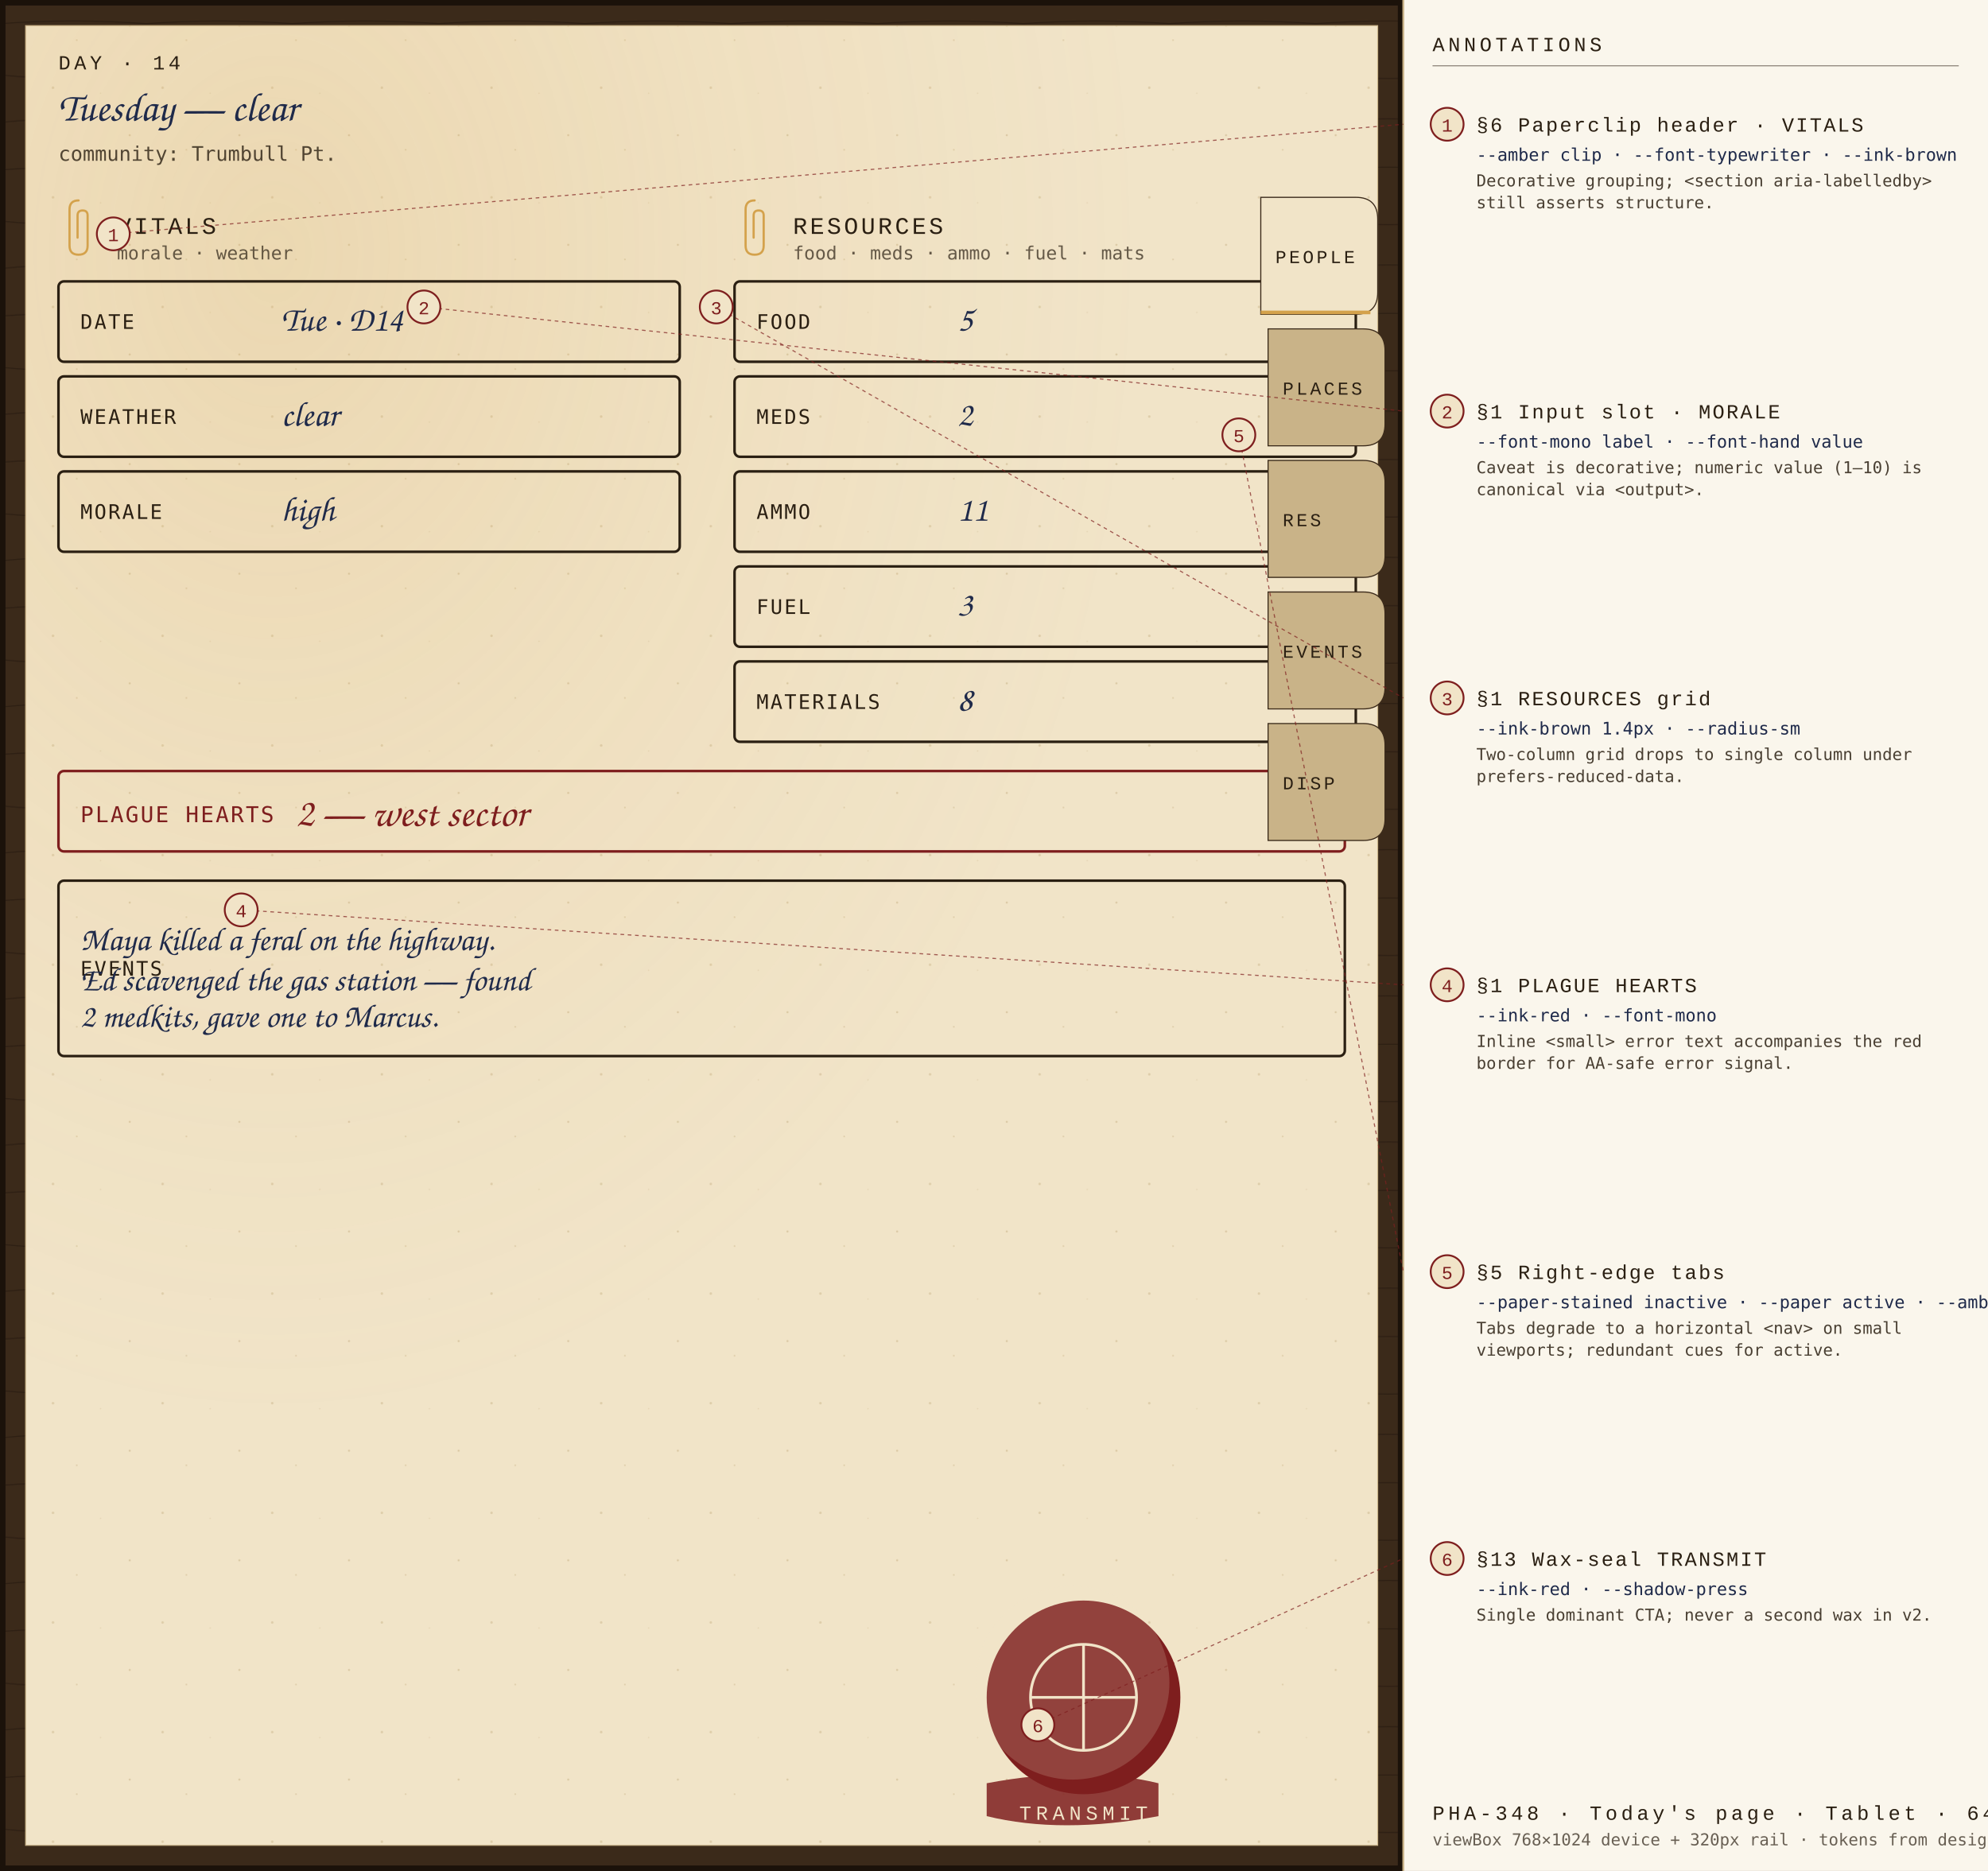
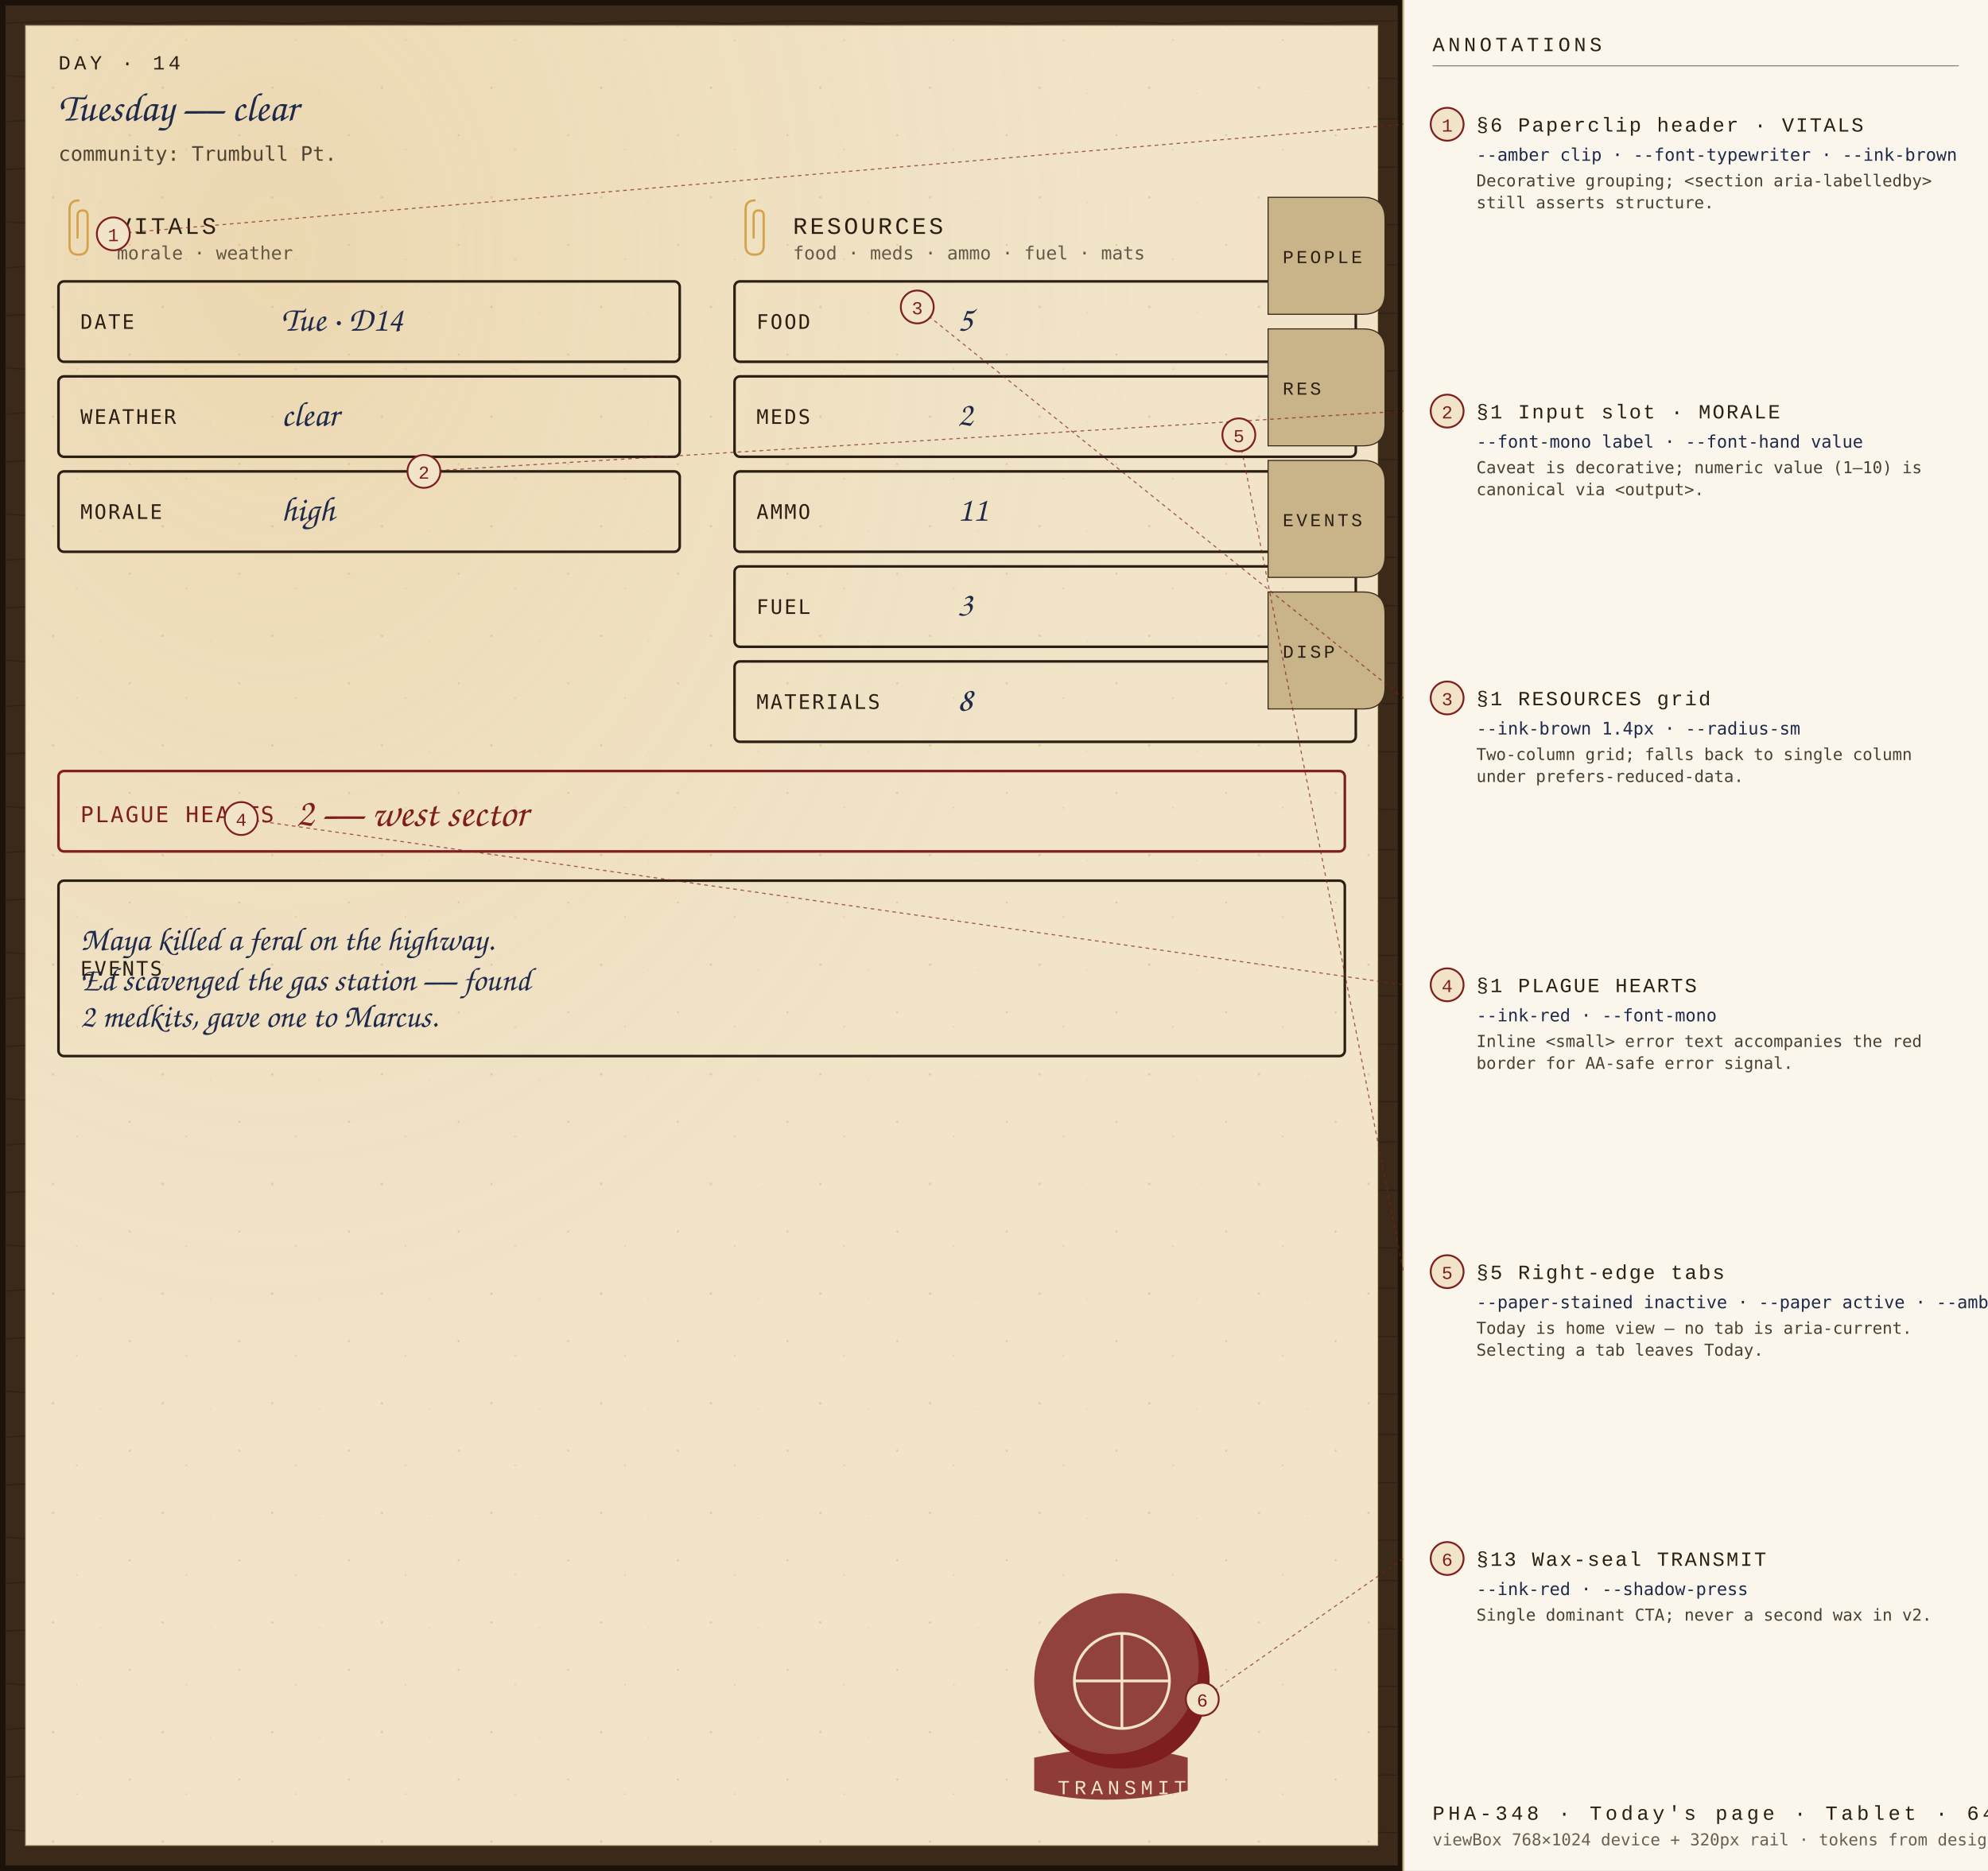
<svg xmlns="http://www.w3.org/2000/svg" viewBox="0 0 1088 1024" width="1088" height="1024" role="img" aria-label="PHA-348 · Today's page · Tablet · 641–1024px mockup">
  <defs>
    <pattern id="paperGrain" x="0" y="0" width="60" height="60" patternUnits="userSpaceOnUse">
      <rect width="60" height="60" fill="#F1E4C8" />
      <circle cx="11" cy="14" r="0.6" fill="#C9B388" opacity="0.5" />
      <circle cx="42" cy="22" r="0.5" fill="#C9B388" opacity="0.4" />
      <circle cx="29" cy="48" r="0.7" fill="#C9B388" opacity="0.45" />
      <circle cx="55" cy="51" r="0.4" fill="#C9B388" opacity="0.3" />
    </pattern>
    <pattern id="leatherGrain" x="0" y="0" width="80" height="80" patternUnits="userSpaceOnUse">
      <rect width="80" height="80" fill="#3B2A1A" />
      <path d="M0 13 q40 -3 80 0 M0 41 q40 4 80 0 M0 67 q40 -4 80 0" stroke="#1B120A" stroke-width="0.6" fill="none" opacity="0.5" />
    </pattern>
    <radialGradient id="lamp" cx="18%" cy="12%" r="65%">
      <stop offset="0%" stop-color="#D4A24C" stop-opacity="0.18" />
      <stop offset="55%" stop-color="#D4A24C" stop-opacity="0.06" />
      <stop offset="100%" stop-color="#D4A24C" stop-opacity="0" />
    </radialGradient>
    <filter id="hand" x="-2%" y="-50%" width="104%" height="200%">
      <feTurbulence type="fractalNoise" baseFrequency="0.7" numOctaves="2" seed="3" />
      <feDisplacementMap in="SourceGraphic" scale="0.6" />
    </filter>
    <symbol id="paperclip" viewBox="0 0 40 60">
      <path d="M20 4 q-9 0 -9 9 v36 q0 9 9 9 t9 -9 v-30 q0 -5 -5 -5 t-5 5 v22" fill="none" stroke="#D4A24C" stroke-width="2.2" stroke-linecap="round" />
    </symbol>
    <symbol id="touchHint" viewBox="0 0 44 44">
      <rect x="0" y="0" width="44" height="44" fill="none" stroke="#D4A24C" stroke-width="1" stroke-dasharray="3 3" opacity="0.6" />
    </symbol>
  </defs>
  <rect x="0" y="0" width="1088" height="1024" fill="#3B2A1A" />
  <rect x="0" y="0" width="768" height="1024" fill="url(#leatherGrain)" />
  <rect x="0" y="0" width="768" height="1024" fill="url(#leatherGrain)" />
  <rect x="0" y="0" width="768" height="1024" fill="#3B2A1A" opacity="0.15" />
  <rect x="0" y="0" width="768" height="3" fill="#1B120A" />
  <rect x="0" y="1021" width="768" height="3" fill="#1B120A" />
  <rect x="0" y="0" width="3" height="1024" fill="#1B120A" />
  <rect x="765" y="0" width="3" height="1024" fill="#1B120A" />
  <rect x="14" y="14" width="740" height="996" fill="url(#paperGrain)" stroke="#C9B388" stroke-width="0.5" />
  <rect x="14" y="14" width="740" height="996" fill="url(#lamp)" />
  <text x="32" y="38" font-family="'Special Elite', 'Courier New', Courier, monospace" font-size="11" fill="#2A1F12" letter-spacing="2">DAY · 14</text>
  <text x="32" y="66" font-family="'Caveat', 'Patrick Hand', 'Bradley Hand', cursive" font-size="22" fill="#1F2A4A">Tuesday — clear</text>
  <text x="32" y="88" font-family="'IBM Plex Mono', ui-monospace, Menlo, Consolas, monospace" font-size="11" fill="#2A1F12" opacity="0.8">community: Trumbull Pt.</text>
  <use href="#paperclip" x="32" y="106" width="22" height="36" />
  <text x="64" y="128" font-family="'Special Elite', 'Courier New', Courier, monospace" font-size="13" fill="#2A1F12" letter-spacing="1.5">VITALS</text>
  <text x="64" y="142" font-family="'IBM Plex Mono', ui-monospace, Menlo, Consolas, monospace" font-size="10" fill="#2A1F12" opacity="0.7">morale · weather</text>
  <rect x="32" y="154" width="340" height="44" fill="none" stroke="#2A1F12" stroke-width="1.4" rx="3" />
  <text x="44" y="180.0" font-family="'IBM Plex Mono', ui-monospace, Menlo, Consolas, monospace" font-size="11" fill="#2A1F12" letter-spacing="1">DATE</text>
  <text x="154" y="181.0" font-family="'Caveat', 'Patrick Hand', 'Bradley Hand', cursive" font-size="19" fill="#1F2A4A">Tue · D14</text>
  <rect x="32" y="206" width="340" height="44" fill="none" stroke="#2A1F12" stroke-width="1.4" rx="3" />
  <text x="44" y="232.0" font-family="'IBM Plex Mono', ui-monospace, Menlo, Consolas, monospace" font-size="11" fill="#2A1F12" letter-spacing="1">WEATHER</text>
  <text x="154" y="233.0" font-family="'Caveat', 'Patrick Hand', 'Bradley Hand', cursive" font-size="19" fill="#1F2A4A">clear</text>
  <rect x="32" y="258" width="340" height="44" fill="none" stroke="#2A1F12" stroke-width="1.4" rx="3" />
  <text x="44" y="284.0" font-family="'IBM Plex Mono', ui-monospace, Menlo, Consolas, monospace" font-size="11" fill="#2A1F12" letter-spacing="1">MORALE</text>
  <text x="154" y="285.0" font-family="'Caveat', 'Patrick Hand', 'Bradley Hand', cursive" font-size="19" fill="#1F2A4A">high</text>
  <use href="#paperclip" x="402" y="106" width="22" height="36" />
  <text x="434" y="128" font-family="'Special Elite', 'Courier New', Courier, monospace" font-size="13" fill="#2A1F12" letter-spacing="1.5">RESOURCES</text>
  <text x="434" y="142" font-family="'IBM Plex Mono', ui-monospace, Menlo, Consolas, monospace" font-size="10" fill="#2A1F12" opacity="0.7">food · meds · ammo · fuel · mats</text>
  <rect x="402" y="154" width="340" height="44" fill="none" stroke="#2A1F12" stroke-width="1.4" rx="3" />
  <text x="414" y="180.0" font-family="'IBM Plex Mono', ui-monospace, Menlo, Consolas, monospace" font-size="11" fill="#2A1F12" letter-spacing="1">FOOD</text>
  <text x="524" y="181.0" font-family="'Caveat', 'Patrick Hand', 'Bradley Hand', cursive" font-size="19" fill="#1F2A4A">5</text>
  <rect x="402" y="206" width="340" height="44" fill="none" stroke="#2A1F12" stroke-width="1.4" rx="3" />
  <text x="414" y="232.0" font-family="'IBM Plex Mono', ui-monospace, Menlo, Consolas, monospace" font-size="11" fill="#2A1F12" letter-spacing="1">MEDS</text>
  <text x="524" y="233.0" font-family="'Caveat', 'Patrick Hand', 'Bradley Hand', cursive" font-size="19" fill="#1F2A4A">2</text>
  <rect x="402" y="258" width="340" height="44" fill="none" stroke="#2A1F12" stroke-width="1.4" rx="3" />
  <text x="414" y="284.0" font-family="'IBM Plex Mono', ui-monospace, Menlo, Consolas, monospace" font-size="11" fill="#2A1F12" letter-spacing="1">AMMO</text>
  <text x="524" y="285.0" font-family="'Caveat', 'Patrick Hand', 'Bradley Hand', cursive" font-size="19" fill="#1F2A4A">11</text>
  <rect x="402" y="310" width="340" height="44" fill="none" stroke="#2A1F12" stroke-width="1.4" rx="3" />
  <text x="414" y="336.0" font-family="'IBM Plex Mono', ui-monospace, Menlo, Consolas, monospace" font-size="11" fill="#2A1F12" letter-spacing="1">FUEL</text>
  <text x="524" y="337.0" font-family="'Caveat', 'Patrick Hand', 'Bradley Hand', cursive" font-size="19" fill="#1F2A4A">3</text>
  <rect x="402" y="362" width="340" height="44" fill="none" stroke="#2A1F12" stroke-width="1.4" rx="3" />
  <text x="414" y="388.0" font-family="'IBM Plex Mono', ui-monospace, Menlo, Consolas, monospace" font-size="11" fill="#2A1F12" letter-spacing="1">MATERIALS</text>
  <text x="524" y="389.0" font-family="'Caveat', 'Patrick Hand', 'Bradley Hand', cursive" font-size="19" fill="#1F2A4A">8</text>
  <rect x="32" y="422" width="704" height="44" fill="none" stroke="#7E1E1E" stroke-width="1.4" rx="3" />
  <text x="44" y="450" font-family="'IBM Plex Mono', ui-monospace, Menlo, Consolas, monospace" font-size="12" fill="#7E1E1E" letter-spacing="1">PLAGUE HEARTS</text>
  <text x="162" y="452" font-family="'Caveat', 'Patrick Hand', 'Bradley Hand', cursive" font-size="22" fill="#7E1E1E">2 — west sector</text>
  <rect x="32" y="482" width="704" height="96" fill="none" stroke="#2A1F12" stroke-width="1.4" rx="3" />
  <text x="44" y="534.0" font-family="'IBM Plex Mono', ui-monospace, Menlo, Consolas, monospace" font-size="11" fill="#2A1F12" letter-spacing="1">EVENTS</text>
  <text x="154" y="535.0" font-family="'Caveat', 'Patrick Hand', 'Bradley Hand', cursive" font-size="43" fill="#1F2A4A" />
  <text x="44" y="520" font-family="'Caveat', 'Patrick Hand', 'Bradley Hand', cursive" font-size="18" fill="#1F2A4A">Maya killed a feral on the highway.</text>
  <text x="44" y="542" font-family="'Caveat', 'Patrick Hand', 'Bradley Hand', cursive" font-size="18" fill="#1F2A4A">Ed scavenged the gas station — found</text>
  <text x="44" y="562" font-family="'Caveat', 'Patrick Hand', 'Bradley Hand', cursive" font-size="18" fill="#1F2A4A">2 medkits, gave one to Marcus.</text>
-   <path d="M690 108 h52 q12 0 12 12 v40 q0 12 -12 12 h-52 z" fill="#F1E4C8" stroke="#3B2A1A" stroke-width="0.6" />
-   <text x="698" y="144.0" font-family="'Special Elite', 'Courier New', Courier, monospace" font-size="10" fill="#2A1F12" letter-spacing="1.5">PEOPLE</text>
-   <line x1="690" y1="171" x2="750" y2="171" stroke="#D4A24C" stroke-width="2" />
+   <path d="M694 108 h52 q12 0 12 12 v40 q0 12 -12 12 h-52 z" fill="#C9B388" stroke="#3B2A1A" stroke-width="0.6" />
+   <text x="702" y="144.0" font-family="'Special Elite', 'Courier New', Courier, monospace" font-size="10" fill="#2A1F12" letter-spacing="1.5">PEOPLE</text>
  <path d="M694 180 h52 q12 0 12 12 v40 q0 12 -12 12 h-52 z" fill="#C9B388" stroke="#3B2A1A" stroke-width="0.6" />
-   <text x="702" y="216.0" font-family="'Special Elite', 'Courier New', Courier, monospace" font-size="10" fill="#2A1F12" letter-spacing="1.5">PLACES</text>
+   <text x="702" y="216.0" font-family="'Special Elite', 'Courier New', Courier, monospace" font-size="10" fill="#2A1F12" letter-spacing="1.5">RES</text>
  <path d="M694 252 h52 q12 0 12 12 v40 q0 12 -12 12 h-52 z" fill="#C9B388" stroke="#3B2A1A" stroke-width="0.6" />
-   <text x="702" y="288.0" font-family="'Special Elite', 'Courier New', Courier, monospace" font-size="10" fill="#2A1F12" letter-spacing="1.5">RES</text>
+   <text x="702" y="288.0" font-family="'Special Elite', 'Courier New', Courier, monospace" font-size="10" fill="#2A1F12" letter-spacing="1.5">EVENTS</text>
  <path d="M694 324 h52 q12 0 12 12 v40 q0 12 -12 12 h-52 z" fill="#C9B388" stroke="#3B2A1A" stroke-width="0.6" />
-   <text x="702" y="360.0" font-family="'Special Elite', 'Courier New', Courier, monospace" font-size="10" fill="#2A1F12" letter-spacing="1.5">EVENTS</text>
-   <path d="M694 396 h52 q12 0 12 12 v40 q0 12 -12 12 h-52 z" fill="#C9B388" stroke="#3B2A1A" stroke-width="0.6" />
-   <text x="702" y="432.0" font-family="'Special Elite', 'Courier New', Courier, monospace" font-size="10" fill="#2A1F12" letter-spacing="1.5">DISP</text>
+   <text x="702" y="360.0" font-family="'Special Elite', 'Courier New', Courier, monospace" font-size="10" fill="#2A1F12" letter-spacing="1.5">DISP</text>
  <g>
-     <path d="M540 976 q53 -10 94 0 v18 q-53 10 -94 0 z" fill="#7E1E1E" opacity="0.85" />
-     <circle cx="593" cy="929" r="53" fill="#7E1E1E" />
-     <circle cx="587" cy="921" r="53" fill="#F1E4C8" opacity="0.18" />
-     <circle cx="593" cy="929" r="29" fill="none" stroke="#F1E4C8" stroke-width="1.5" />
-     <line x1="593" y1="900" x2="593" y2="958" stroke="#F1E4C8" stroke-width="1.5" />
-     <line x1="564" y1="929" x2="622" y2="929" stroke="#F1E4C8" stroke-width="1.5" />
-     <text x="593" y="996" text-anchor="middle" font-family="'Special Elite', 'Courier New', Courier, monospace" font-size="11" fill="#F1E4C8" letter-spacing="2.5">TRANSMIT</text>
+     <path d="M566 962 q48 -10 84 0 v18 q-48 10 -84 0 z" fill="#7E1E1E" opacity="0.85" />
+     <circle cx="614" cy="920" r="48" fill="#7E1E1E" />
+     <circle cx="608" cy="912" r="48" fill="#F1E4C8" opacity="0.18" />
+     <circle cx="614" cy="920" r="26" fill="none" stroke="#F1E4C8" stroke-width="1.5" />
+     <line x1="614" y1="894" x2="614" y2="946" stroke="#F1E4C8" stroke-width="1.5" />
+     <line x1="588" y1="920" x2="640" y2="920" stroke="#F1E4C8" stroke-width="1.5" />
+     <text x="614" y="982" text-anchor="middle" font-family="'Special Elite', 'Courier New', Courier, monospace" font-size="11" fill="#F1E4C8" letter-spacing="2.5">TRANSMIT</text>
  </g>
  <rect x="768" y="0" width="320" height="1024" fill="#FAF6EC" />
  <line x1="768" y1="0" x2="768" y2="1024" stroke="#C9B388" stroke-width="1" />
  <text x="784" y="28" font-family="'Special Elite', 'Courier New', Courier, monospace" font-size="11" fill="#2A1F12" letter-spacing="2">ANNOTATIONS</text>
  <line x1="784" y1="36" x2="1072" y2="36" stroke="#2A1F12" stroke-width="0.6" opacity="0.5" />
  <line x1="62" y1="128" x2="768" y2="68" stroke="#7E1E1E" stroke-width="0.6" stroke-dasharray="2 2" opacity="0.7" />
  <circle cx="62" cy="128" r="9" fill="#F1E4C8" stroke="#7E1E1E" stroke-width="1" />
  <text x="62" y="132" text-anchor="middle" font-family="'Special Elite', 'Courier New', Courier, monospace" font-size="10" fill="#7E1E1E">1</text>
  <circle cx="792" cy="68" r="9" fill="#F1E4C8" stroke="#7E1E1E" stroke-width="1" />
  <text x="792" y="72" text-anchor="middle" font-family="'Special Elite', 'Courier New', Courier, monospace" font-size="10" fill="#7E1E1E">1</text>
  <text x="808" y="72" font-family="'Special Elite', 'Courier New', Courier, monospace" font-size="11" fill="#2A1F12" letter-spacing="1">§6 Paperclip header · VITALS</text>
  <text x="808" y="88" font-family="'IBM Plex Mono', ui-monospace, Menlo, Consolas, monospace" font-size="9.5" fill="#1F2A4A">--amber clip · --font-typewriter · --ink-brown</text>
  <text x="808" y="102" font-family="'IBM Plex Mono', ui-monospace, Menlo, Consolas, monospace" font-size="9" fill="#2A1F12" opacity="0.85">Decorative grouping; &lt;section aria-labelledby&gt;</text>
  <text x="808" y="114" font-family="'IBM Plex Mono', ui-monospace, Menlo, Consolas, monospace" font-size="9" fill="#2A1F12" opacity="0.85">still asserts structure.</text>
-   <line x1="232" y1="168" x2="768" y2="225" stroke="#7E1E1E" stroke-width="0.6" stroke-dasharray="2 2" opacity="0.7" />
-   <circle cx="232" cy="168" r="9" fill="#F1E4C8" stroke="#7E1E1E" stroke-width="1" />
-   <text x="232" y="172" text-anchor="middle" font-family="'Special Elite', 'Courier New', Courier, monospace" font-size="10" fill="#7E1E1E">2</text>
+   <line x1="232" y1="258" x2="768" y2="225" stroke="#7E1E1E" stroke-width="0.6" stroke-dasharray="2 2" opacity="0.7" />
+   <circle cx="232" cy="258" r="9" fill="#F1E4C8" stroke="#7E1E1E" stroke-width="1" />
+   <text x="232" y="262" text-anchor="middle" font-family="'Special Elite', 'Courier New', Courier, monospace" font-size="10" fill="#7E1E1E">2</text>
  <circle cx="792" cy="225" r="9" fill="#F1E4C8" stroke="#7E1E1E" stroke-width="1" />
  <text x="792" y="229" text-anchor="middle" font-family="'Special Elite', 'Courier New', Courier, monospace" font-size="10" fill="#7E1E1E">2</text>
  <text x="808" y="229" font-family="'Special Elite', 'Courier New', Courier, monospace" font-size="11" fill="#2A1F12" letter-spacing="1">§1 Input slot · MORALE</text>
  <text x="808" y="245" font-family="'IBM Plex Mono', ui-monospace, Menlo, Consolas, monospace" font-size="9.5" fill="#1F2A4A">--font-mono label · --font-hand value</text>
  <text x="808" y="259" font-family="'IBM Plex Mono', ui-monospace, Menlo, Consolas, monospace" font-size="9" fill="#2A1F12" opacity="0.85">Caveat is decorative; numeric value (1–10) is</text>
  <text x="808" y="271" font-family="'IBM Plex Mono', ui-monospace, Menlo, Consolas, monospace" font-size="9" fill="#2A1F12" opacity="0.85">canonical via &lt;output&gt;.</text>
-   <line x1="392" y1="168" x2="768" y2="382" stroke="#7E1E1E" stroke-width="0.6" stroke-dasharray="2 2" opacity="0.7" />
-   <circle cx="392" cy="168" r="9" fill="#F1E4C8" stroke="#7E1E1E" stroke-width="1" />
-   <text x="392" y="172" text-anchor="middle" font-family="'Special Elite', 'Courier New', Courier, monospace" font-size="10" fill="#7E1E1E">3</text>
+   <line x1="502" y1="168" x2="768" y2="382" stroke="#7E1E1E" stroke-width="0.6" stroke-dasharray="2 2" opacity="0.7" />
+   <circle cx="502" cy="168" r="9" fill="#F1E4C8" stroke="#7E1E1E" stroke-width="1" />
+   <text x="502" y="172" text-anchor="middle" font-family="'Special Elite', 'Courier New', Courier, monospace" font-size="10" fill="#7E1E1E">3</text>
  <circle cx="792" cy="382" r="9" fill="#F1E4C8" stroke="#7E1E1E" stroke-width="1" />
  <text x="792" y="386" text-anchor="middle" font-family="'Special Elite', 'Courier New', Courier, monospace" font-size="10" fill="#7E1E1E">3</text>
  <text x="808" y="386" font-family="'Special Elite', 'Courier New', Courier, monospace" font-size="11" fill="#2A1F12" letter-spacing="1">§1 RESOURCES grid</text>
  <text x="808" y="402" font-family="'IBM Plex Mono', ui-monospace, Menlo, Consolas, monospace" font-size="9.5" fill="#1F2A4A">--ink-brown 1.4px · --radius-sm</text>
-   <text x="808" y="416" font-family="'IBM Plex Mono', ui-monospace, Menlo, Consolas, monospace" font-size="9" fill="#2A1F12" opacity="0.85">Two-column grid drops to single column under</text>
-   <text x="808" y="428" font-family="'IBM Plex Mono', ui-monospace, Menlo, Consolas, monospace" font-size="9" fill="#2A1F12" opacity="0.85">prefers-reduced-data.</text>
-   <line x1="132" y1="498" x2="768" y2="539" stroke="#7E1E1E" stroke-width="0.6" stroke-dasharray="2 2" opacity="0.7" />
-   <circle cx="132" cy="498" r="9" fill="#F1E4C8" stroke="#7E1E1E" stroke-width="1" />
-   <text x="132" y="502" text-anchor="middle" font-family="'Special Elite', 'Courier New', Courier, monospace" font-size="10" fill="#7E1E1E">4</text>
+   <text x="808" y="416" font-family="'IBM Plex Mono', ui-monospace, Menlo, Consolas, monospace" font-size="9" fill="#2A1F12" opacity="0.85">Two-column grid; falls back to single column</text>
+   <text x="808" y="428" font-family="'IBM Plex Mono', ui-monospace, Menlo, Consolas, monospace" font-size="9" fill="#2A1F12" opacity="0.85">under prefers-reduced-data.</text>
+   <line x1="132" y1="448" x2="768" y2="539" stroke="#7E1E1E" stroke-width="0.6" stroke-dasharray="2 2" opacity="0.7" />
+   <circle cx="132" cy="448" r="9" fill="#F1E4C8" stroke="#7E1E1E" stroke-width="1" />
+   <text x="132" y="452" text-anchor="middle" font-family="'Special Elite', 'Courier New', Courier, monospace" font-size="10" fill="#7E1E1E">4</text>
  <circle cx="792" cy="539" r="9" fill="#F1E4C8" stroke="#7E1E1E" stroke-width="1" />
  <text x="792" y="543" text-anchor="middle" font-family="'Special Elite', 'Courier New', Courier, monospace" font-size="10" fill="#7E1E1E">4</text>
  <text x="808" y="543" font-family="'Special Elite', 'Courier New', Courier, monospace" font-size="11" fill="#2A1F12" letter-spacing="1">§1 PLAGUE HEARTS</text>
  <text x="808" y="559" font-family="'IBM Plex Mono', ui-monospace, Menlo, Consolas, monospace" font-size="9.5" fill="#1F2A4A">--ink-red · --font-mono</text>
  <text x="808" y="573" font-family="'IBM Plex Mono', ui-monospace, Menlo, Consolas, monospace" font-size="9" fill="#2A1F12" opacity="0.85">Inline &lt;small&gt; error text accompanies the red</text>
  <text x="808" y="585" font-family="'IBM Plex Mono', ui-monospace, Menlo, Consolas, monospace" font-size="9" fill="#2A1F12" opacity="0.85">border for AA-safe error signal.</text>
  <line x1="678" y1="238" x2="768" y2="696" stroke="#7E1E1E" stroke-width="0.6" stroke-dasharray="2 2" opacity="0.7" />
  <circle cx="678" cy="238" r="9" fill="#F1E4C8" stroke="#7E1E1E" stroke-width="1" />
  <text x="678" y="242" text-anchor="middle" font-family="'Special Elite', 'Courier New', Courier, monospace" font-size="10" fill="#7E1E1E">5</text>
  <circle cx="792" cy="696" r="9" fill="#F1E4C8" stroke="#7E1E1E" stroke-width="1" />
  <text x="792" y="700" text-anchor="middle" font-family="'Special Elite', 'Courier New', Courier, monospace" font-size="10" fill="#7E1E1E">5</text>
  <text x="808" y="700" font-family="'Special Elite', 'Courier New', Courier, monospace" font-size="11" fill="#2A1F12" letter-spacing="1">§5 Right-edge tabs</text>
-   <text x="808" y="716" font-family="'IBM Plex Mono', ui-monospace, Menlo, Consolas, monospace" font-size="9.5" fill="#1F2A4A">--paper-stained inactive · --paper active · --amber underline</text>
-   <text x="808" y="730" font-family="'IBM Plex Mono', ui-monospace, Menlo, Consolas, monospace" font-size="9" fill="#2A1F12" opacity="0.85">Tabs degrade to a horizontal &lt;nav&gt; on small</text>
-   <text x="808" y="742" font-family="'IBM Plex Mono', ui-monospace, Menlo, Consolas, monospace" font-size="9" fill="#2A1F12" opacity="0.85">viewports; redundant cues for active.</text>
-   <line x1="568" y1="944" x2="768" y2="853" stroke="#7E1E1E" stroke-width="0.6" stroke-dasharray="2 2" opacity="0.7" />
-   <circle cx="568" cy="944" r="9" fill="#F1E4C8" stroke="#7E1E1E" stroke-width="1" />
-   <text x="568" y="948" text-anchor="middle" font-family="'Special Elite', 'Courier New', Courier, monospace" font-size="10" fill="#7E1E1E">6</text>
+   <text x="808" y="716" font-family="'IBM Plex Mono', ui-monospace, Menlo, Consolas, monospace" font-size="9.5" fill="#1F2A4A">--paper-stained inactive · --paper active · --amber</text>
+   <text x="808" y="730" font-family="'IBM Plex Mono', ui-monospace, Menlo, Consolas, monospace" font-size="9" fill="#2A1F12" opacity="0.85">Today is home view — no tab is aria-current.</text>
+   <text x="808" y="742" font-family="'IBM Plex Mono', ui-monospace, Menlo, Consolas, monospace" font-size="9" fill="#2A1F12" opacity="0.85">Selecting a tab leaves Today.</text>
+   <line x1="658" y1="930" x2="768" y2="853" stroke="#7E1E1E" stroke-width="0.6" stroke-dasharray="2 2" opacity="0.7" />
+   <circle cx="658" cy="930" r="9" fill="#F1E4C8" stroke="#7E1E1E" stroke-width="1" />
+   <text x="658" y="934" text-anchor="middle" font-family="'Special Elite', 'Courier New', Courier, monospace" font-size="10" fill="#7E1E1E">6</text>
  <circle cx="792" cy="853" r="9" fill="#F1E4C8" stroke="#7E1E1E" stroke-width="1" />
  <text x="792" y="857" text-anchor="middle" font-family="'Special Elite', 'Courier New', Courier, monospace" font-size="10" fill="#7E1E1E">6</text>
  <text x="808" y="857" font-family="'Special Elite', 'Courier New', Courier, monospace" font-size="11" fill="#2A1F12" letter-spacing="1">§13 Wax-seal TRANSMIT</text>
  <text x="808" y="873" font-family="'IBM Plex Mono', ui-monospace, Menlo, Consolas, monospace" font-size="9.5" fill="#1F2A4A">--ink-red · --shadow-press</text>
  <text x="808" y="887" font-family="'IBM Plex Mono', ui-monospace, Menlo, Consolas, monospace" font-size="9" fill="#2A1F12" opacity="0.85">Single dominant CTA; never a second wax in v2.</text>
  <text x="784" y="996" font-family="'Special Elite', 'Courier New', Courier, monospace" font-size="11" fill="#2A1F12" letter-spacing="2">PHA-348 · Today's page · Tablet · 641–1024px</text>
  <text x="784" y="1010" font-family="'IBM Plex Mono', ui-monospace, Menlo, Consolas, monospace" font-size="9" fill="#2A1F12" opacity="0.7">viewBox 768×1024 device + 320px rail · tokens from design/tokens.css · components from design/components.md</text>
</svg>
